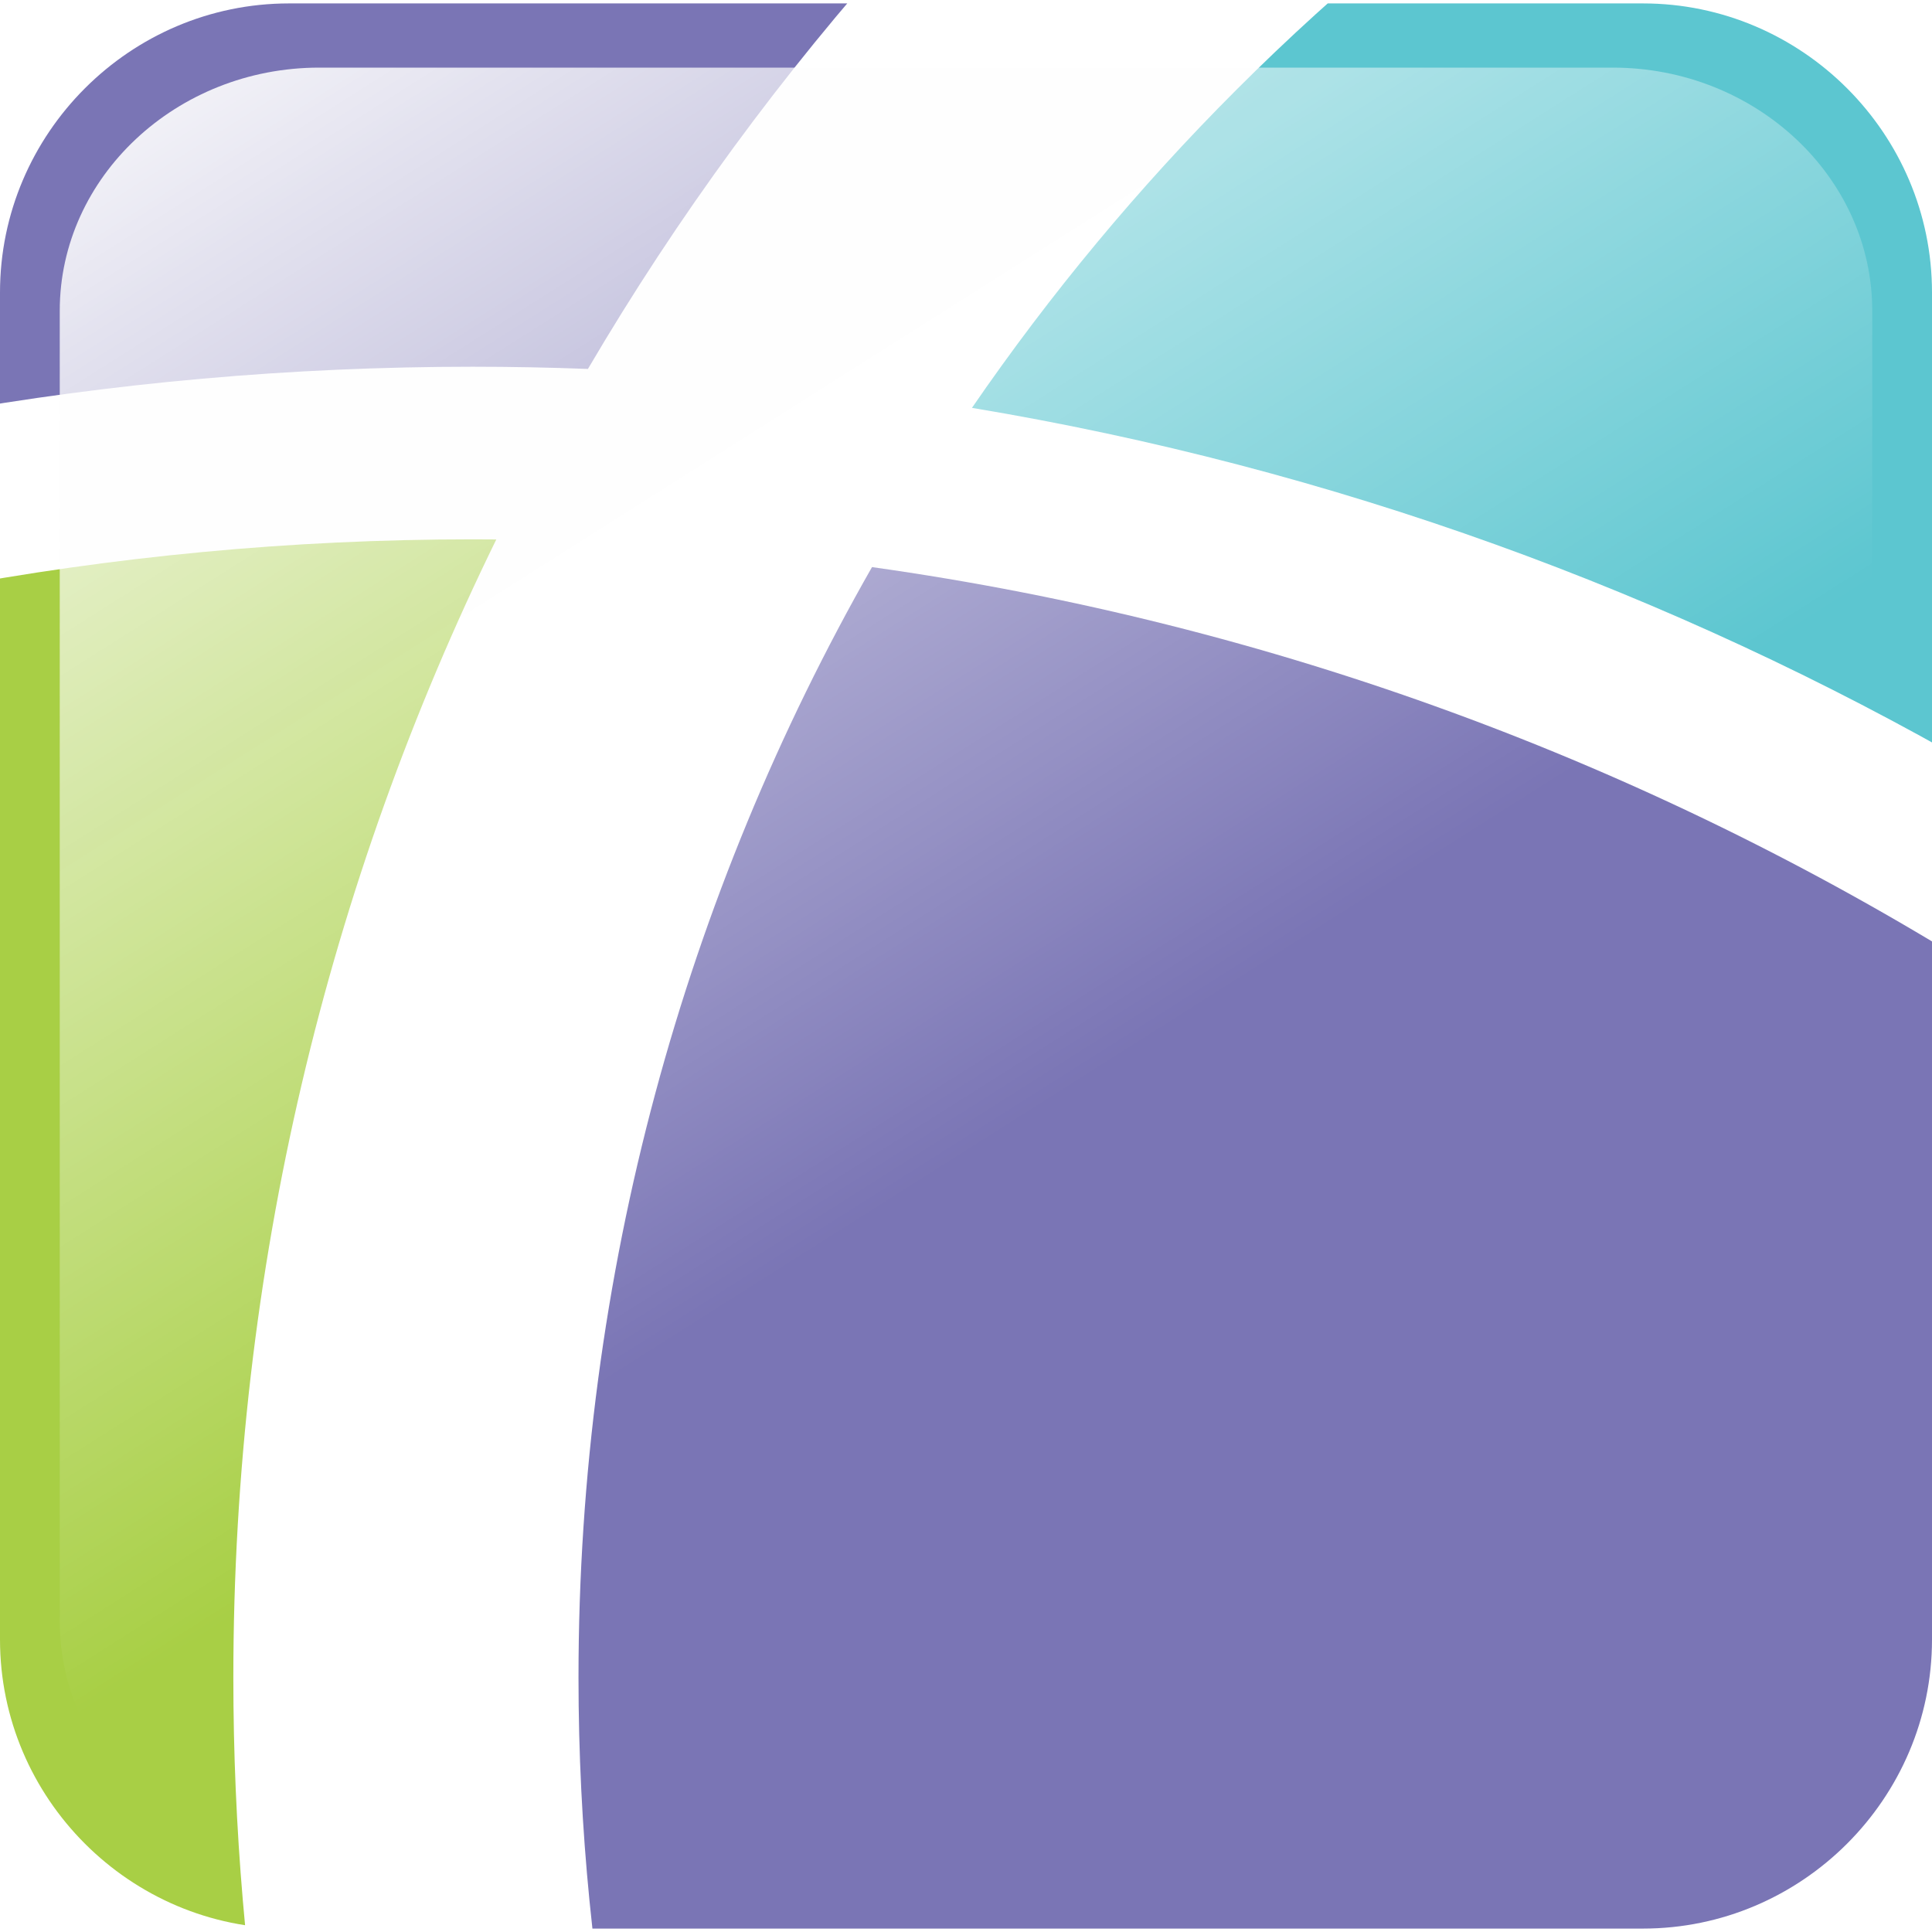
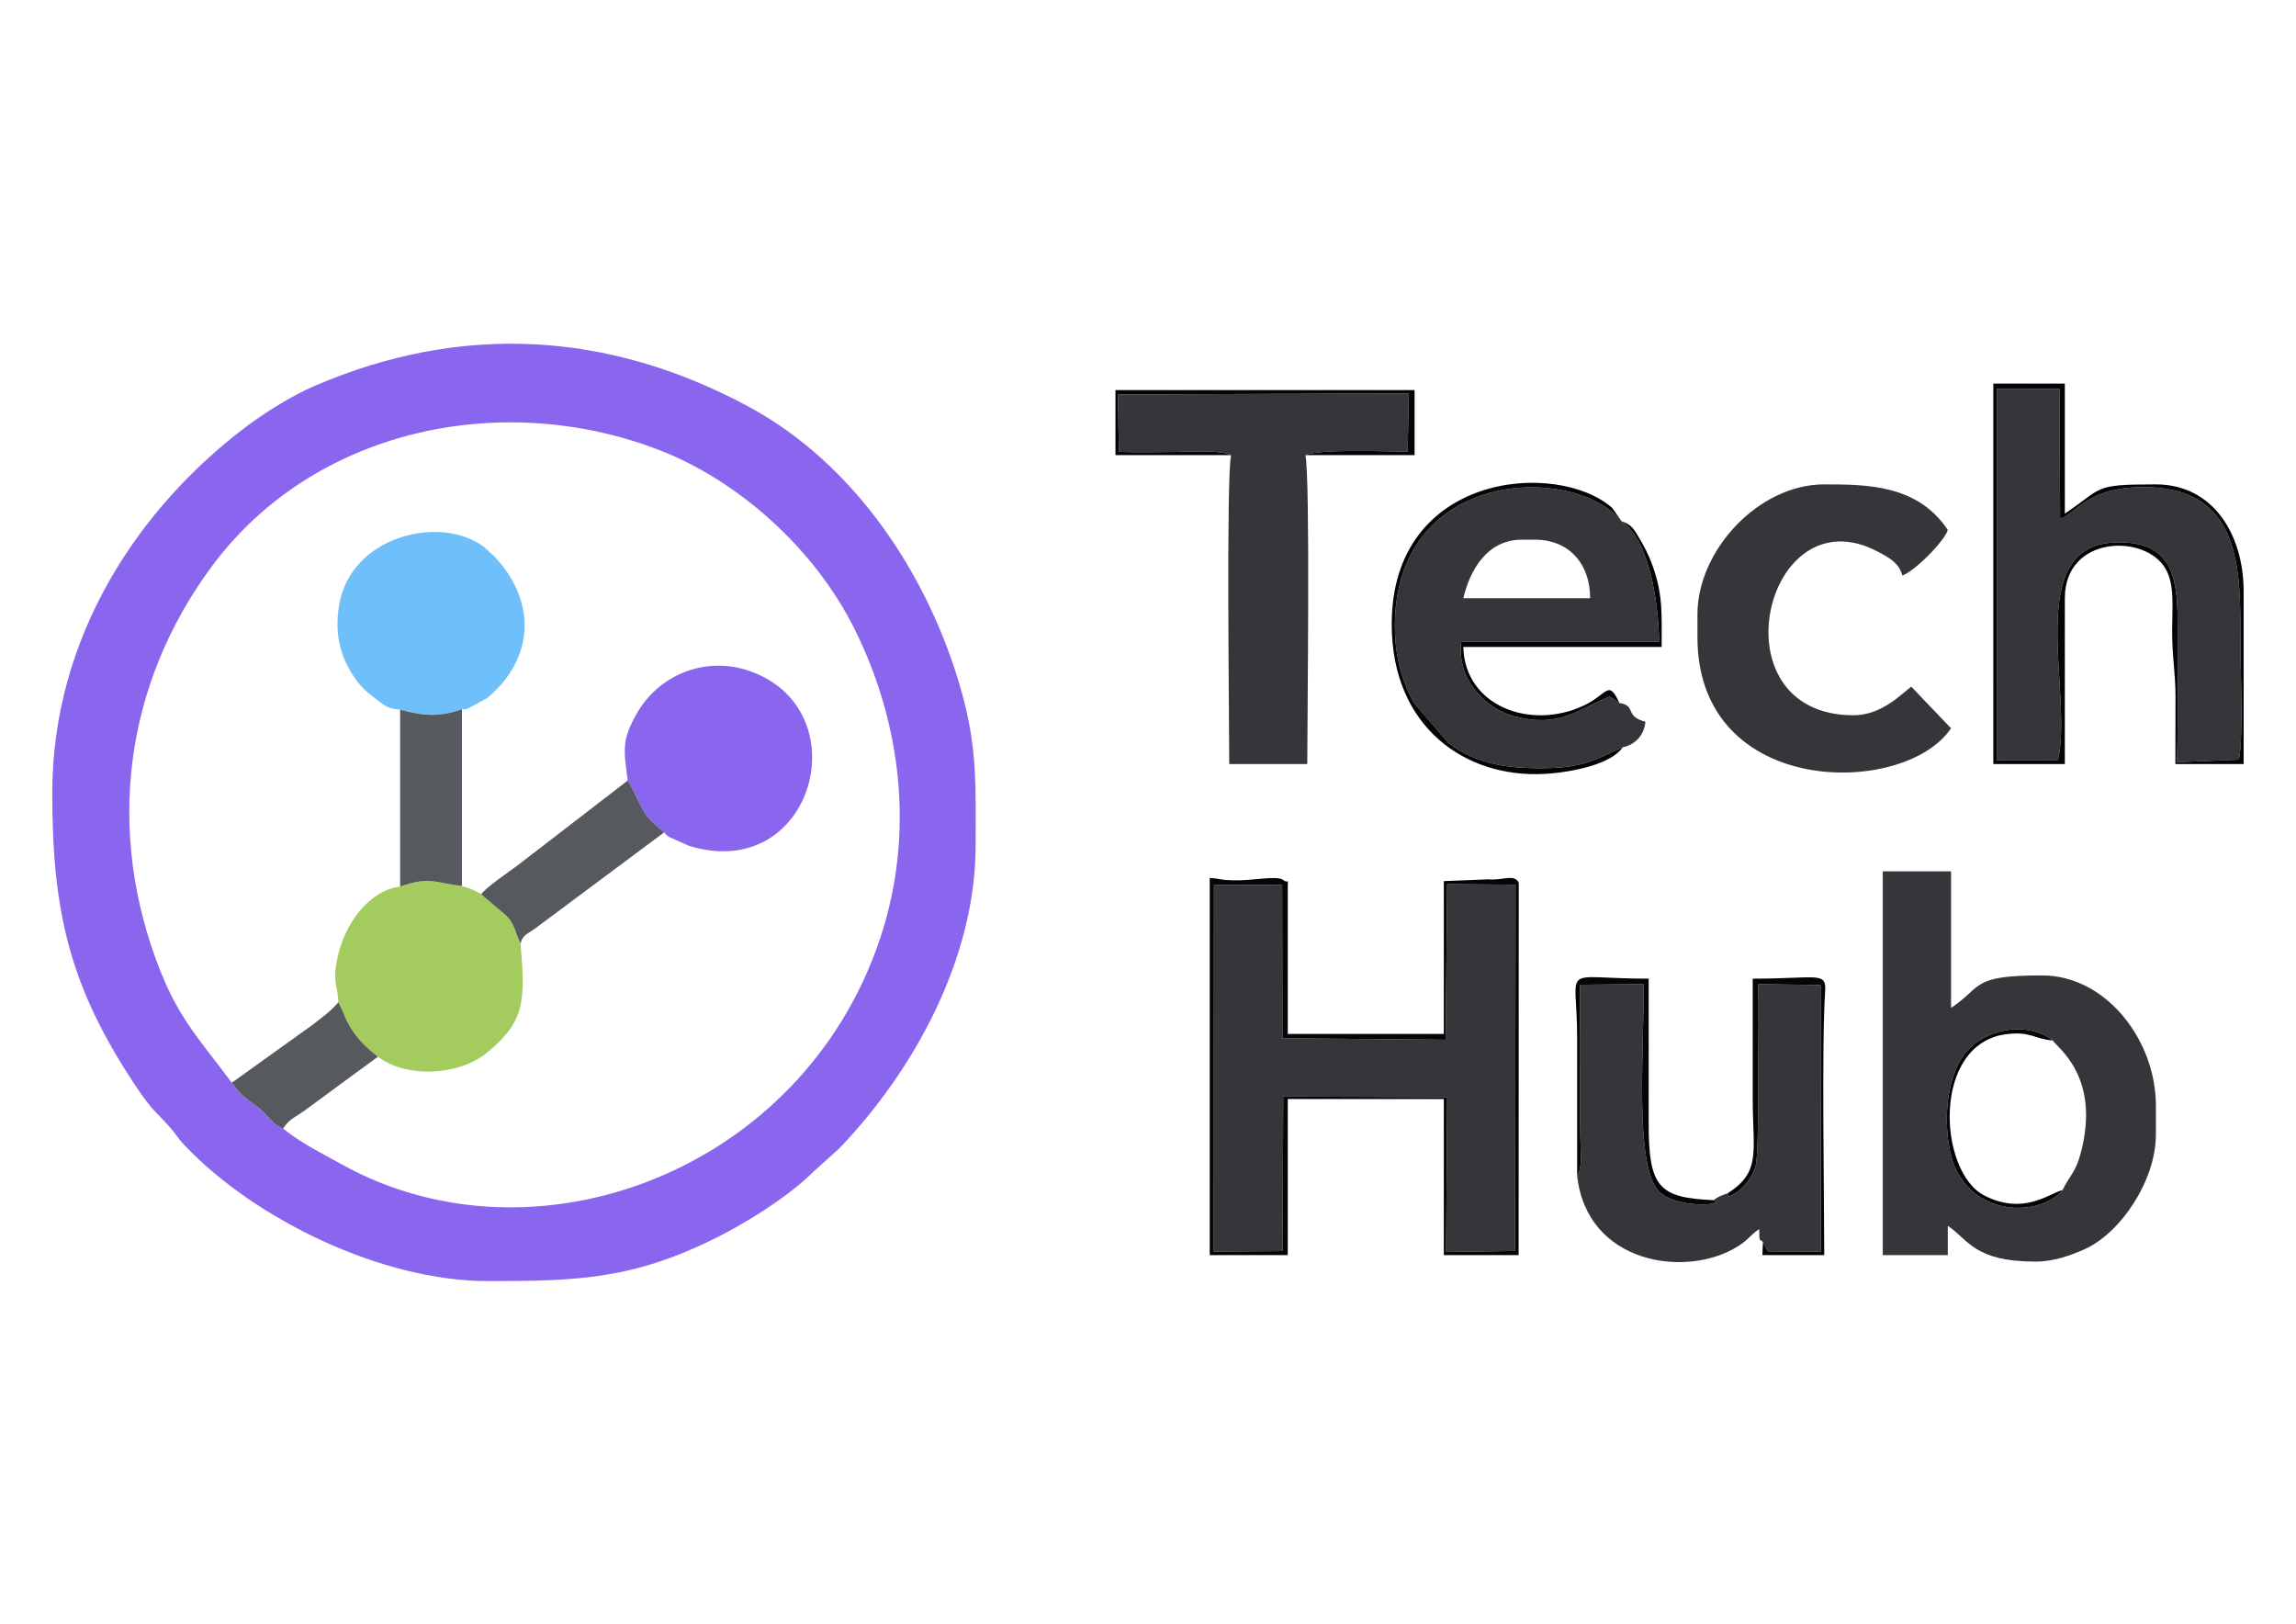
- <svg xmlns="http://www.w3.org/2000/svg" xml:space="preserve" width="334px" height="334px" version="1.1" style="shape-rendering:geometricPrecision; text-rendering:geometricPrecision; image-rendering:optimizeQuality; fill-rule:evenodd; clip-rule:evenodd" viewBox="0 0 334 334">
+ <svg xmlns="http://www.w3.org/2000/svg" xml:space="preserve" width="297mm" height="210mm" version="1.1" style="shape-rendering:geometricPrecision; text-rendering:geometricPrecision; image-rendering:optimizeQuality; fill-rule:evenodd; clip-rule:evenodd" viewBox="0 0 29700 21000">
  <defs>
    <style type="text/css">
   
-     .fil3 {fill:none}
-     .fil4 {fill:#FEFEFE}
-     .fil0 {fill:#A8CF45}
-     .fil2 {fill:#5CC6D0}
-     .fil1 {fill:#7A75B5}
+     .fil5 {fill:#040506}
+     .fil1 {fill:#34363A}
+     .fil4 {fill:#56595D}
+     .fil3 {fill:#6FC0FA}
+     .fil0 {fill:#8A66EE}
+     .fil2 {fill:#A3CB5E}
   
  </style>
-     <clipPath id="id0">
-       <path d="M49.97 0.59l234.06 0c27.48,0 49.97,22.49 49.97,49.97l0 232.88c0,27.48 -22.49,49.97 -49.97,49.97l-234.06 0c-27.48,0 -49.97,-22.49 -49.97,-49.97l0 -232.88c0,-27.48 22.48,-49.97 49.97,-49.97z" />
-     </clipPath>
-     <mask id="id1">
-       <linearGradient id="id2" gradientUnits="userSpaceOnUse" x1="63.32" y1="-31.01" x2="197.14" y2="180.35">
-         <stop offset="0" style="stop-opacity:1; stop-color:white" />
-         <stop offset="1" style="stop-opacity:0; stop-color:white" />
-       </linearGradient>
-       <rect style="fill:url(#id2)" x="9.15" y="10.51" width="315.7" height="312.98" />
-     </mask>
  </defs>
  <g id="Camada_x0020_1">
-     <g id="_2229338137936">
-       <g>
-    </g>
-       <g style="clip-path:url(#id0)">
-         <g>
-           <path class="fil0" d="M46.8 366.15l-4.72 0c-28.93,0 -52.6,-23.67 -52.6,-52.6l0 -211.67c29.88,-5.66 60.72,-8.64 92.25,-8.64l4.07 0.02c-29.11,59.4 -45.46,126.17 -45.46,196.76 0,25.95 2.22,51.39 6.46,76.13z" />
-           <path class="fil1" d="M341.89 167.57l0 145.98c0,28.93 -23.67,52.6 -52.6,52.6l-181.8 0c-4.9,-24.62 -7.48,-50.08 -7.48,-76.13 0,-69.83 18.45,-135.36 50.74,-191.98 69.4,9.75 134.17,33.98 191.14,69.53z" />
-           <path class="fil2" d="M241.8 -9.93l47.49 0c28.93,0 52.6,23.67 52.6,52.6l0 90.13c-52.83,-30.44 -111.47,-51.91 -173.86,-62.29 13.54,-19.71 28.83,-38.11 45.69,-54.96 8.93,-8.94 18.3,-17.45 28.08,-25.48z" />
-           <path class="fil1" d="M42.08 -9.93l113.58 0c-20.39,22.6 -38.51,47.29 -54.02,73.71 -6.61,-0.25 -13.25,-0.38 -19.91,-0.38 -31.48,0 -62.31,2.79 -92.25,8.13l0 -28.86c0,-28.93 23.67,-52.6 52.6,-52.6z" />
-         </g>
-       </g>
-       <path class="fil3" d="M49.97 0.59l234.06 0c27.48,0 49.97,22.49 49.97,49.97l0 232.88c0,27.48 -22.49,49.97 -49.97,49.97l-234.06 0c-27.48,0 -49.97,-22.49 -49.97,-49.97l0 -232.88c0,-27.48 22.48,-49.97 49.97,-49.97z" />
-       <path class="fil4" style="mask:url(#id1)" d="M55.18 11.69l223.64 0c24.67,0 44.85,18.91 44.85,42.02l0 226.58c0,23.11 -20.18,42.02 -44.85,42.02l-223.64 0c-24.67,0 -44.85,-18.91 -44.85,-42.02l0 -226.58c0,-23.11 20.18,-42.02 44.85,-42.02z" />
+     <g id="_2167524735568">
+       <path class="fil0" d="M3661.99 14595.5c-147.15,-59.11 -194.95,-178.48 -343.97,-289.67 -134.84,-100.6 -190.01,-123.45 -319.81,-302.44 -373.02,-506.81 -666.11,-796.08 -922.54,-1441.88 -718.44,-1809.43 -465.68,-3713.24 666.74,-5239.68 1303.2,-1756.71 3708.68,-2285.34 5750.91,-1514.44 1061.74,400.81 2046.22,1296.69 2557.42,2321.35 622.33,1247.48 778.24,2677.43 334.25,4008.37 -1004.06,3009.78 -4464.39,4312.75 -6968.42,2920.19 -270.6,-150.49 -523.54,-274.1 -754.58,-461.8zm-2986.13 -4335.31c0,1572.23 242.07,2519.05 1067.95,3768.75 249.7,377.81 289.95,354.73 475.76,575.7 76.7,91.22 80.83,116.61 169.1,209.4 910.74,957.27 2548.06,1754.89 3922.98,1754.89 1167.02,0 1887.52,-24.84 2966,-566.88 406.58,-204.36 930.12,-534.73 1250.12,-852.77l331.67 -299.25c962.72,-1005.72 1760.94,-2452.7 1760.94,-3916.89 0,-749.94 26.03,-1253.47 -185.64,-2001.36 -420.53,-1485.71 -1373.46,-2932.5 -2758.37,-3676.57 -1802.96,-968.7 -3702.77,-1082.67 -5606.13,-264.6 -295.11,126.83 -649.32,349.13 -895.05,534.92 -1368.81,1035.08 -2499.33,2693.55 -2499.33,4734.66z" />
+       <polygon class="fil1" points="16599.14,14182.56 18720.31,14189.88 18705.91,16192.33 19599.03,16179.18 19604.63,11441.96 18719.88,11435.05 18699.96,13447.26 16589.4,13428.19 16585.42,11443.43 15703.2,11446.57 15699.96,16187.11 16590.34,16180.65 " />
+       <path class="fil1" d="M26554.58 13456.64c45.76,87.03 628.76,461.39 358.83,1465.27 -66.32,246.71 -147.88,289.1 -232.63,469.41 -238.93,302.94 -1034.52,383.21 -1365.85,-239.79 -193.03,-362.88 -206.2,-1251.98 177.51,-1608.76 256.37,-238.35 738.32,-332.76 1062.14,-86.13zm-2199.95 2775.84l841.15 0 0 -378.53c269.78,180.63 340.13,462.65 1135.58,462.65 248.16,0 472.95,-88.23 637.36,-161.75 458.89,-205.21 918.79,-883.9 918.79,-1478.53l0 -378.52c0,-840.91 -641.8,-1682.33 -1472.04,-1682.33 -926.05,0 -758.84,140.15 -1177.64,420.59l0 -1766.47 -883.2 0 0 4962.89z" />
+       <path class="fil1" d="M25828.69 9830.95l792.38 -1.29c202.14,-881.71 -472.81,-2794.31 760.51,-2814.98 662.59,-11.09 788.68,371.51 786.78,1015.94 -1.8,608.09 8.64,1219.92 -7.48,1826.71l800.41 -32.76c59.97,-295.82 18.89,-1186.15 19.41,-1541.11 1.35,-906.95 11.26,-1943.55 -1176.21,-1981.64 -810.29,-25.98 -937.55,345.21 -1156.28,408.67l-8.26 -1680.67 -810.16 -1.8 -1.1 4802.93z" />
+       <path class="fil1" d="M19686.17 6979.66l168.23 0c438.85,0 714.98,309.33 714.98,757.07l-1640.26 0c85.61,-367.58 310.97,-757.07 757.05,-757.07zm1303.8 2685.56c151.96,-29.6 279.42,-150.19 294.4,-330.28 -279.65,-74.7 -107.73,-206.77 -336.45,-243.11 -86.71,-59.33 -40.47,-32.39 -127.3,-83.26 -415.1,168.34 -645.03,410.24 -1234.08,255.41 -383.93,-100.94 -747.75,-495.29 -685.09,-963.59l2560.13 -0.99c-12.22,-550.28 -131.79,-1311.1 -485.7,-1558.27 -600.42,-734.63 -2883.34,-696.9 -2931.65,1295.32 -9.55,393.94 73.76,745.57 244.71,1052.64l449.11 522.2c361.62,273.7 762.39,329.44 1243.63,323.88 489.39,-5.67 646.9,-106.19 1008.29,-269.95z" />
+       <path class="fil1" d="M15924.82 5886.16c-63.52,288.02 -23.9,3428.93 -23.9,3995.51l1009.4 0c0,-574.51 40.18,-3709.26 -24.45,-3995.51 166.2,-83.66 1133.71,-46.33 1322.62,-44.02l15.24 -754.16 -3763.17 13.54 12.95 741.82c230.26,9.85 480.25,3.29 712.41,2.02 194.32,-1.07 588.93,-31.42 738.9,40.8z" />
+       <path class="fil1" d="M20401.17 15203.76c123.25,1144.47 1408.98,1333.61 2075.87,917.58 143.96,-89.82 156,-142.71 279.37,-225.34 0,200.35 10.17,115.93 48.19,168.24l62.06 120.37 686.34 4.58 -2.16 -3449.17 -806.44 -11.97c-21.99,434.71 28.24,2136.96 -37.1,2364.25 -34.68,120.66 -165.65,289.21 -254.28,336.45 -149.11,79.43 -64.69,36.65 -105.71,4.62 -19.04,7.9 -84.87,30.18 -99.43,37.63 -60.1,30.74 -44.08,23.4 -80.28,51.25 171.67,65.46 -466.16,113.64 -699.76,-104.48 -343.7,-320.94 -189.45,-1966.78 -209.24,-2689.9l-820.96 8.39c1.49,407.7 4.75,816.41 1.62,1225.06 -1.6,210.51 -0.94,420.42 0.99,630.88 0.9,100.04 4.17,196.14 7.22,295.62 3.16,103.73 9.89,222.68 -46.3,315.94z" />
+       <path class="fil1" d="M21957.32 7947.01l0 294.4c0,2084.47 2681.09,2072.85 3280.51,1177.65l-514.06 -537.46c-104.83,67.67 -366.77,369.21 -747.67,369.21 -1815.52,0 -1150.92,-2884.77 310.01,-2118.53 179.59,94.21 280.78,159.83 320.87,310.02 142.84,-38.15 550.67,-445.96 588.8,-588.81 -389.85,-582.21 -1036.61,-588.81 -1598.2,-588.81 -847.84,0 -1640.26,850.29 -1640.26,1682.33z" />
+       <path class="fil2" d="M5176.08 11466.95c-395.71,46.76 -730.11,477.98 -819.12,960.82 -54.25,294.35 13.28,320.08 20.03,535.9l52.01 102.74c21.34,47.89 26.22,73.64 50.58,123.32 104.95,213.99 236.39,341.9 408.71,477.19 386.79,288.34 1055.73,239.43 1412.24,-53.17 484.48,-397.69 499.21,-653.12 431.72,-1412.49 -86.28,-177.41 -68.03,-260.9 -212.35,-383.72l-157.8 -134.24c-40.82,-37.66 -78.48,-60.73 -138.2,-119.28 -90.88,-50.68 -117.44,-67 -248.7,-103.96 -355.43,-45.68 -426.91,-126.4 -799.12,6.89z" />
+       <path class="fil0" d="M8120.16 10094.77l57.76 100.47c138.39,276.71 147.94,353.83 363.91,527.98l49.75 41.69c24.22,24.83 12.31,22.13 60.77,58.33l260.37 116.42c1607.44,494.37 2219.93,-1755.3 787.86,-2259.89 -579.04,-204.02 -1186.39,52.5 -1468.59,556.68 -185.68,331.68 -167.41,452.7 -111.83,858.32z" />
+       <path class="fil3" d="M5176.08 9178.59c298.13,81.18 503.52,98.02 799.12,-4.67 99.61,-3.72 -20.66,17.37 84.5,-13.74l240.83 -130.67c604.97,-500.59 654.08,-1243.64 91.48,-1835.79l-132.22 -120.14c-555.2,-420.24 -1723.84,-150.34 -1873.83,756.26 -64.86,391.98 31.65,675.94 176.88,898.65 85.91,131.77 141.09,189.83 263.28,283.5 140.31,107.54 181.62,155.19 349.96,166.6z" />
+       <path class="fil4" d="M6223.9 11564.02c59.72,58.55 97.38,81.62 138.2,119.28l157.8 134.24c144.32,122.82 126.07,206.31 212.35,383.72 37.75,-112.73 65.51,-105.48 191.32,-193.8l1668.01 -1242.55 -49.75 -41.69c-215.97,-174.15 -225.52,-251.27 -363.91,-527.98l-57.76 -100.47 -1423.91 1096.79c-119.91,89.94 -393.78,273.11 -472.35,372.46z" />
+       <path class="fil4" d="M5176.08 11466.95c372.21,-133.29 443.69,-52.57 799.12,-6.89l0 -2286.14c-295.6,102.69 -500.99,85.85 -799.12,4.67l0 2288.36z" />
+       <path class="fil4" d="M2998.21 14003.39c129.8,178.99 184.97,201.84 319.81,302.44 149.02,111.19 196.82,230.56 343.97,289.67 77.89,-122.25 150.49,-141.68 276.62,-231.41l949.68 -697.17c-172.32,-135.29 -303.76,-263.2 -408.71,-477.19 -24.36,-49.68 -29.24,-75.43 -50.58,-123.32l-52.01 -102.74c-113.75,129.3 -206.79,189.56 -330.67,288.48l-1048.11 751.24z" />
+       <path class="fil5" d="M16590.34 16180.65l-890.38 6.46 3.24 -4740.54 882.22 -3.14 3.98 1984.76 2110.56 19.07 19.92 -2012.21 884.75 6.91 -5.6 4737.22 -893.12 13.15 14.4 -2002.45 -2121.17 -7.32 -8.8 1998.09zm-941.75 51.83l1009.4 0 0 -2018.81 2018.78 0 0 2018.81 967.35 0 1.82 -4817.24c-63.97,-117.08 -197.15,-26 -392.43,-42.24l-576.74 22.79 0 1976.73 -2018.78 0 0 -1892.61c0,-149.61 14.65,-43.02 -50.9,-93.53 -3.75,-2.89 -14.29,-9.32 -18.75,-11.66 -96.57,-50.11 -381.84,17.72 -639.54,10.65 -183.27,-5.02 -139.91,-18.3 -300.21,-31.63l0 4878.74z" />
+       <path class="fil5" d="M25829.79 5028.02l810.16 1.8 8.26 1680.67c218.73,-63.46 345.99,-434.65 1156.28,-408.67 1187.47,38.09 1177.56,1074.69 1176.21,1981.64 -0.52,354.96 40.56,1245.29 -19.41,1541.11l-800.41 32.76c16.12,-606.79 5.68,-1218.62 7.48,-1826.71 1.9,-644.43 -124.19,-1027.03 -786.78,-1015.94 -1233.32,20.67 -558.37,1933.27 -760.51,2814.98l-792.38 1.29 1.1 -4802.93zm-45.2 4853.65l925.29 0 0 -2144.94c0,-817.09 1045,-835.39 1303.95,-378.68 117.45,207.15 84.43,482.16 83.96,799.28 -0.5,340.52 43.11,549.79 43.53,839.69 0.41,294.7 -1.45,589.84 -1.45,884.65l883.21 0 0 -2229.09c0,-742.5 -397.4,-1387.9 -1135.57,-1387.9 -829.07,0 -674.47,41.6 -1177.63,378.53l0 -1682.33 -925.29 0 0 4920.79z" />
+       <path class="fil5" d="M20989.97 9665.22c-361.39,163.76 -518.9,264.28 -1008.29,269.95 -481.24,5.56 -882.01,-50.18 -1243.63,-323.88l-449.11 -522.2c-170.95,-307.07 -254.26,-658.7 -244.71,-1052.64 48.31,-1992.22 2331.23,-2029.95 2931.65,-1295.32l-121.58 -172.51c-708.99,-624.54 -2851.88,-460.59 -2851.76,1503.82 0.11,1334.42 956.95,1993.48 1977.29,1936.66 354.28,-19.74 864.16,-124.94 1010.14,-343.88z" />
+       <path class="fil5" d="M22347.31 15433.37c41.02,32.03 -43.4,74.81 105.71,-4.62 88.63,-47.24 219.6,-215.79 254.28,-336.45 65.34,-227.29 15.11,-1929.54 37.1,-2364.25l806.44 11.97 2.16 3449.17 -686.34 -4.58 -62.06 -120.37 -7.36 168.19 800.34 0.05c0,-740.92 -34.19,-2746.3 11.48,-3405.92 18.53,-267.3 -92.13,-169.04 -936.76,-169.04 0,518.72 0,1037.43 0,1556.15 0,678.28 114.78,942.02 -324.99,1219.7z" />
+       <path class="fil5" d="M20401.17 15203.76c56.19,-93.26 49.46,-212.21 46.3,-315.94 -3.05,-99.48 -6.32,-195.58 -7.22,-295.62 -1.93,-210.46 -2.59,-420.37 -0.99,-630.88 3.13,-408.65 -0.13,-817.36 -1.62,-1225.06l820.96 -8.39c19.79,723.12 -134.46,2368.96 209.24,2689.9 233.6,218.12 871.43,169.94 699.76,104.48 -712.03,-31.2 -843.24,-162.74 -841.2,-1014.11 1.47,-616.79 0.05,-1233.79 0.05,-1850.62 -1171.94,0 -925.21,-211.86 -925.28,757.07 -0.09,596.39 0,1192.76 0,1789.17z" />
+       <path class="fil5" d="M15924.82 5886.16c-149.97,-72.22 -544.58,-41.87 -738.9,-40.8 -232.16,1.27 -482.15,7.83 -712.41,-2.02l-12.95 -741.82 3763.17 -13.54 -15.24 754.16c-188.91,-2.31 -1156.42,-39.64 -1322.62,44.02l1412.37 0 0 -841.16 -3869.37 0 0 841.16 1495.95 0z" />
+       <path class="fil5" d="M20947.92 9091.83c-146.41,-312.81 -148.46,-113.32 -461.72,33.68 -690.58,324.12 -1540.13,3.96 -1557.08,-757.93l2565.53 0c0,-417.15 14.2,-636.32 -87.94,-963.47 -43.57,-139.58 -95.62,-259.69 -165.35,-381.44 -112.6,-196.63 -131.71,-231.34 -265.48,-281.54 353.91,247.17 473.48,1007.99 485.7,1558.27l-2560.13 0.99c-62.66,468.3 301.16,862.65 685.09,963.59 589.05,154.83 818.98,-87.07 1234.08,-255.41 86.83,50.87 40.59,23.93 127.3,83.26z" />
+       <path class="fil5" d="M26680.78 15391.32c-168.23,39.01 -499.16,332.13 -1010.26,72.03 -603.05,-306.91 -686.59,-1969.59 286.29,-2088.27 313.79,-38.28 358.75,63.94 597.77,81.56 -323.82,-246.63 -805.77,-152.22 -1062.14,86.13 -383.71,356.78 -370.54,1245.88 -177.51,1608.76 331.33,623 1126.92,542.73 1365.85,239.79z" />
    </g>
  </g>
</svg>
